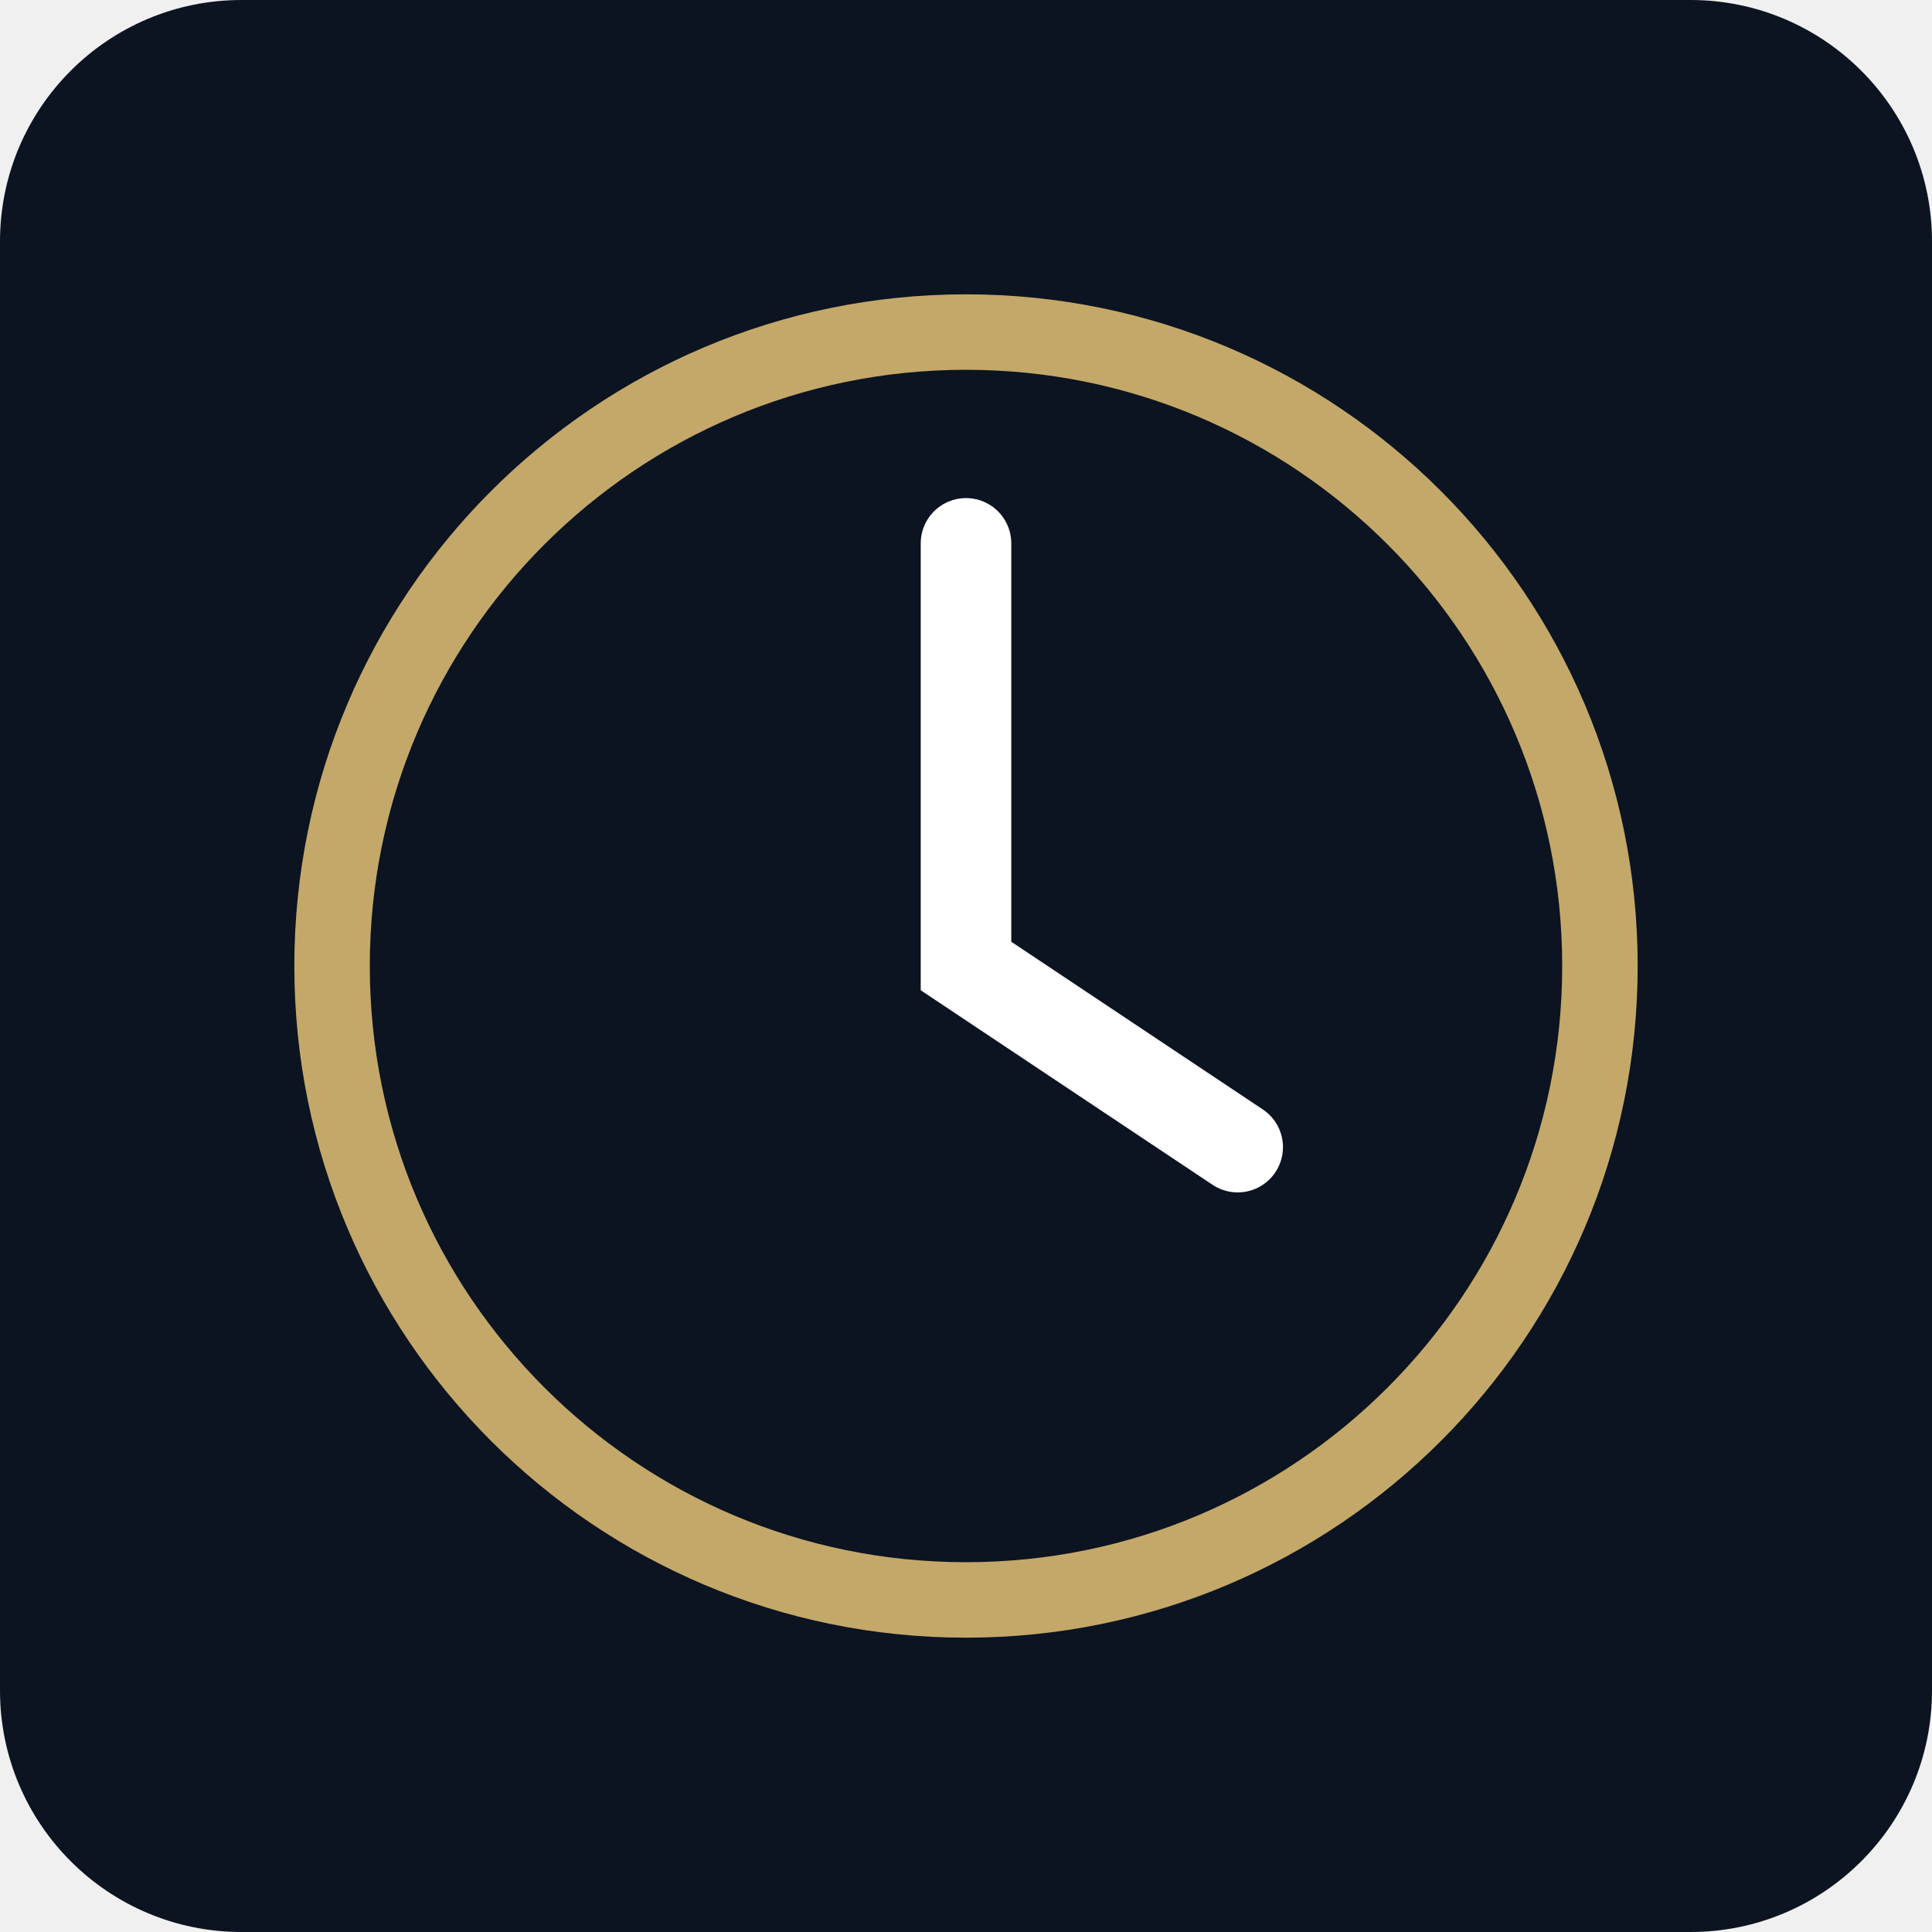
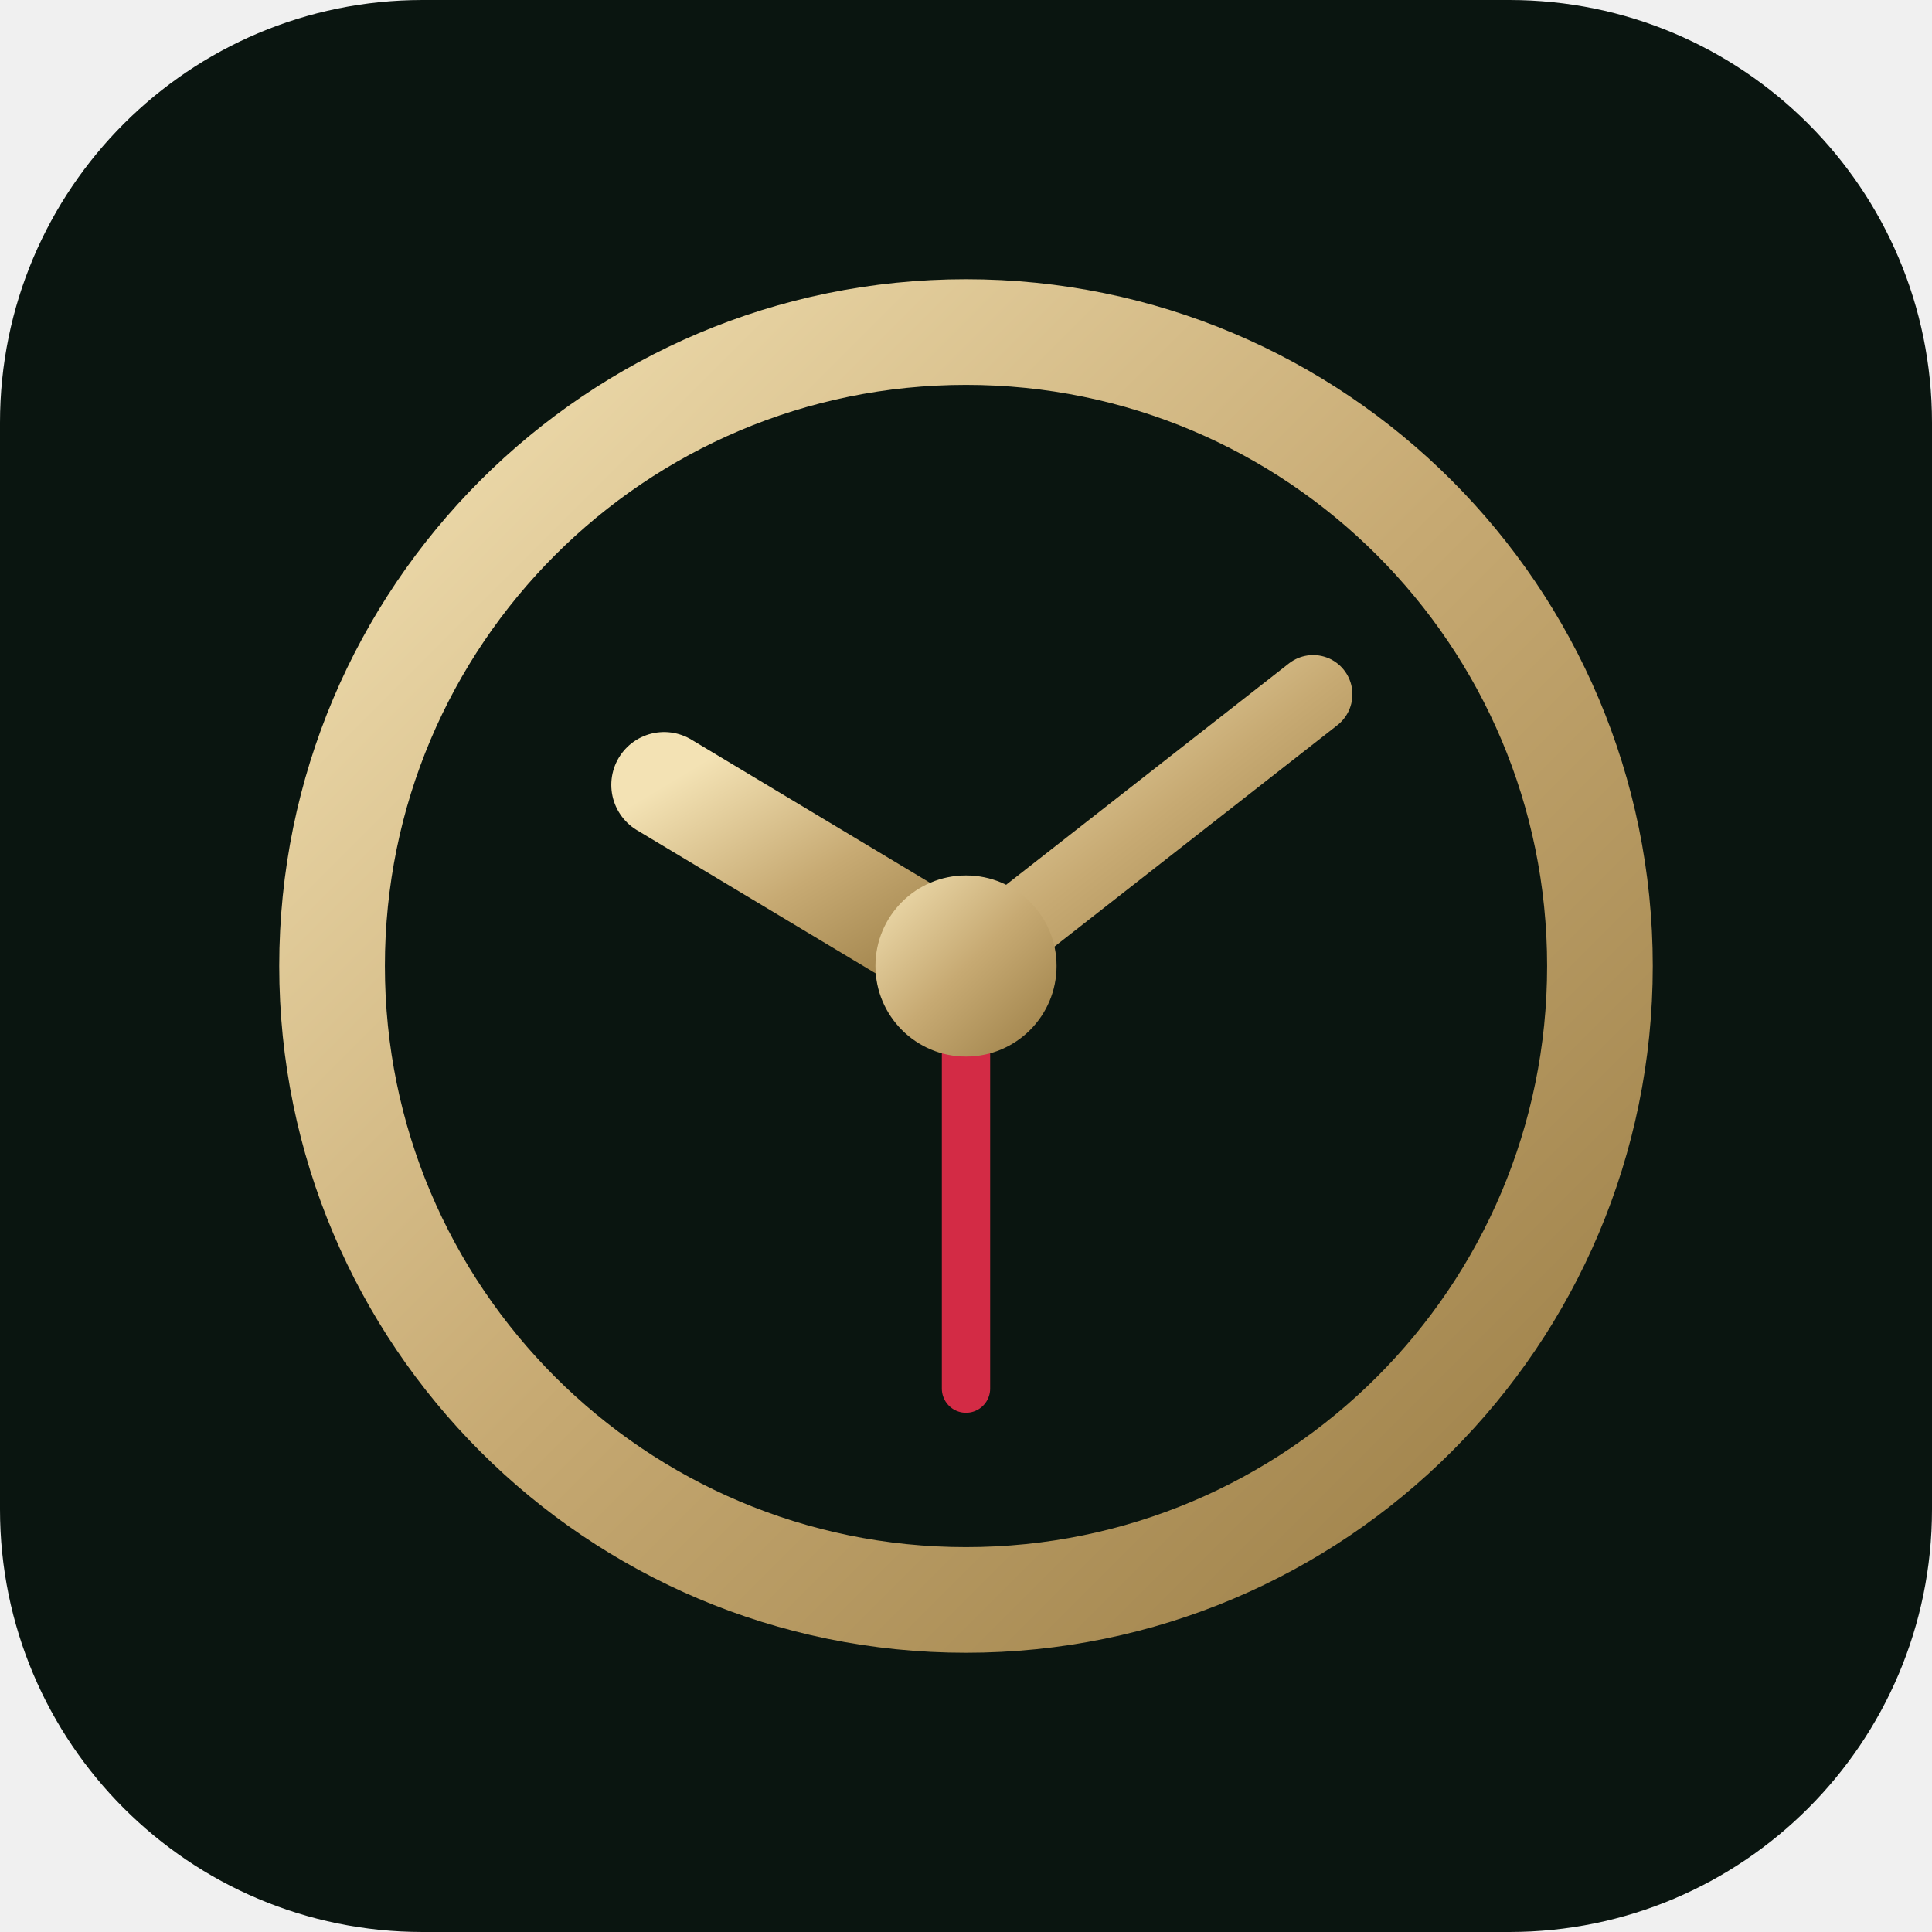
<svg xmlns="http://www.w3.org/2000/svg" viewBox="0 0 64 64">
-   <rect width="64" height="64" rx="8" fill="#0b1420" />
-   <circle cx="32" cy="32" r="21" fill="none" stroke="#c4a86a" stroke-width="2.5" />
-   <path d="M32 18v14l9 6" fill="none" stroke="#ffffff" stroke-width="3" stroke-linecap="round" />
+   <defs>
+     <linearGradient id="b" x1="0" y1="0" x2="1" y2="1">
+       <stop offset="0" stop-color="#f3e2b4" />
+       <stop offset="0.5" stop-color="#c7aa73" />
+       <stop offset="1" stop-color="#9a7d45" />
+     </linearGradient>
+   </defs>
+   <rect width="64" height="64" rx="14" fill="#0a1510" />
+   <circle cx="32" cy="32" r="21" fill="none" stroke="url(#b)" stroke-width="3.5" />
+   <path d="M32 32 L22 26" stroke="url(#b)" stroke-width="3.5" stroke-linecap="round" />
+   <path d="M32 32 L43.5 23" stroke="url(#b)" stroke-width="2.6" stroke-linecap="round" />
+   <path d="M32 32 L32 46" stroke="#d32b45" stroke-width="1.6" stroke-linecap="round" />
+   <circle cx="32" cy="32" r="3" fill="url(#b)" />
</svg>
